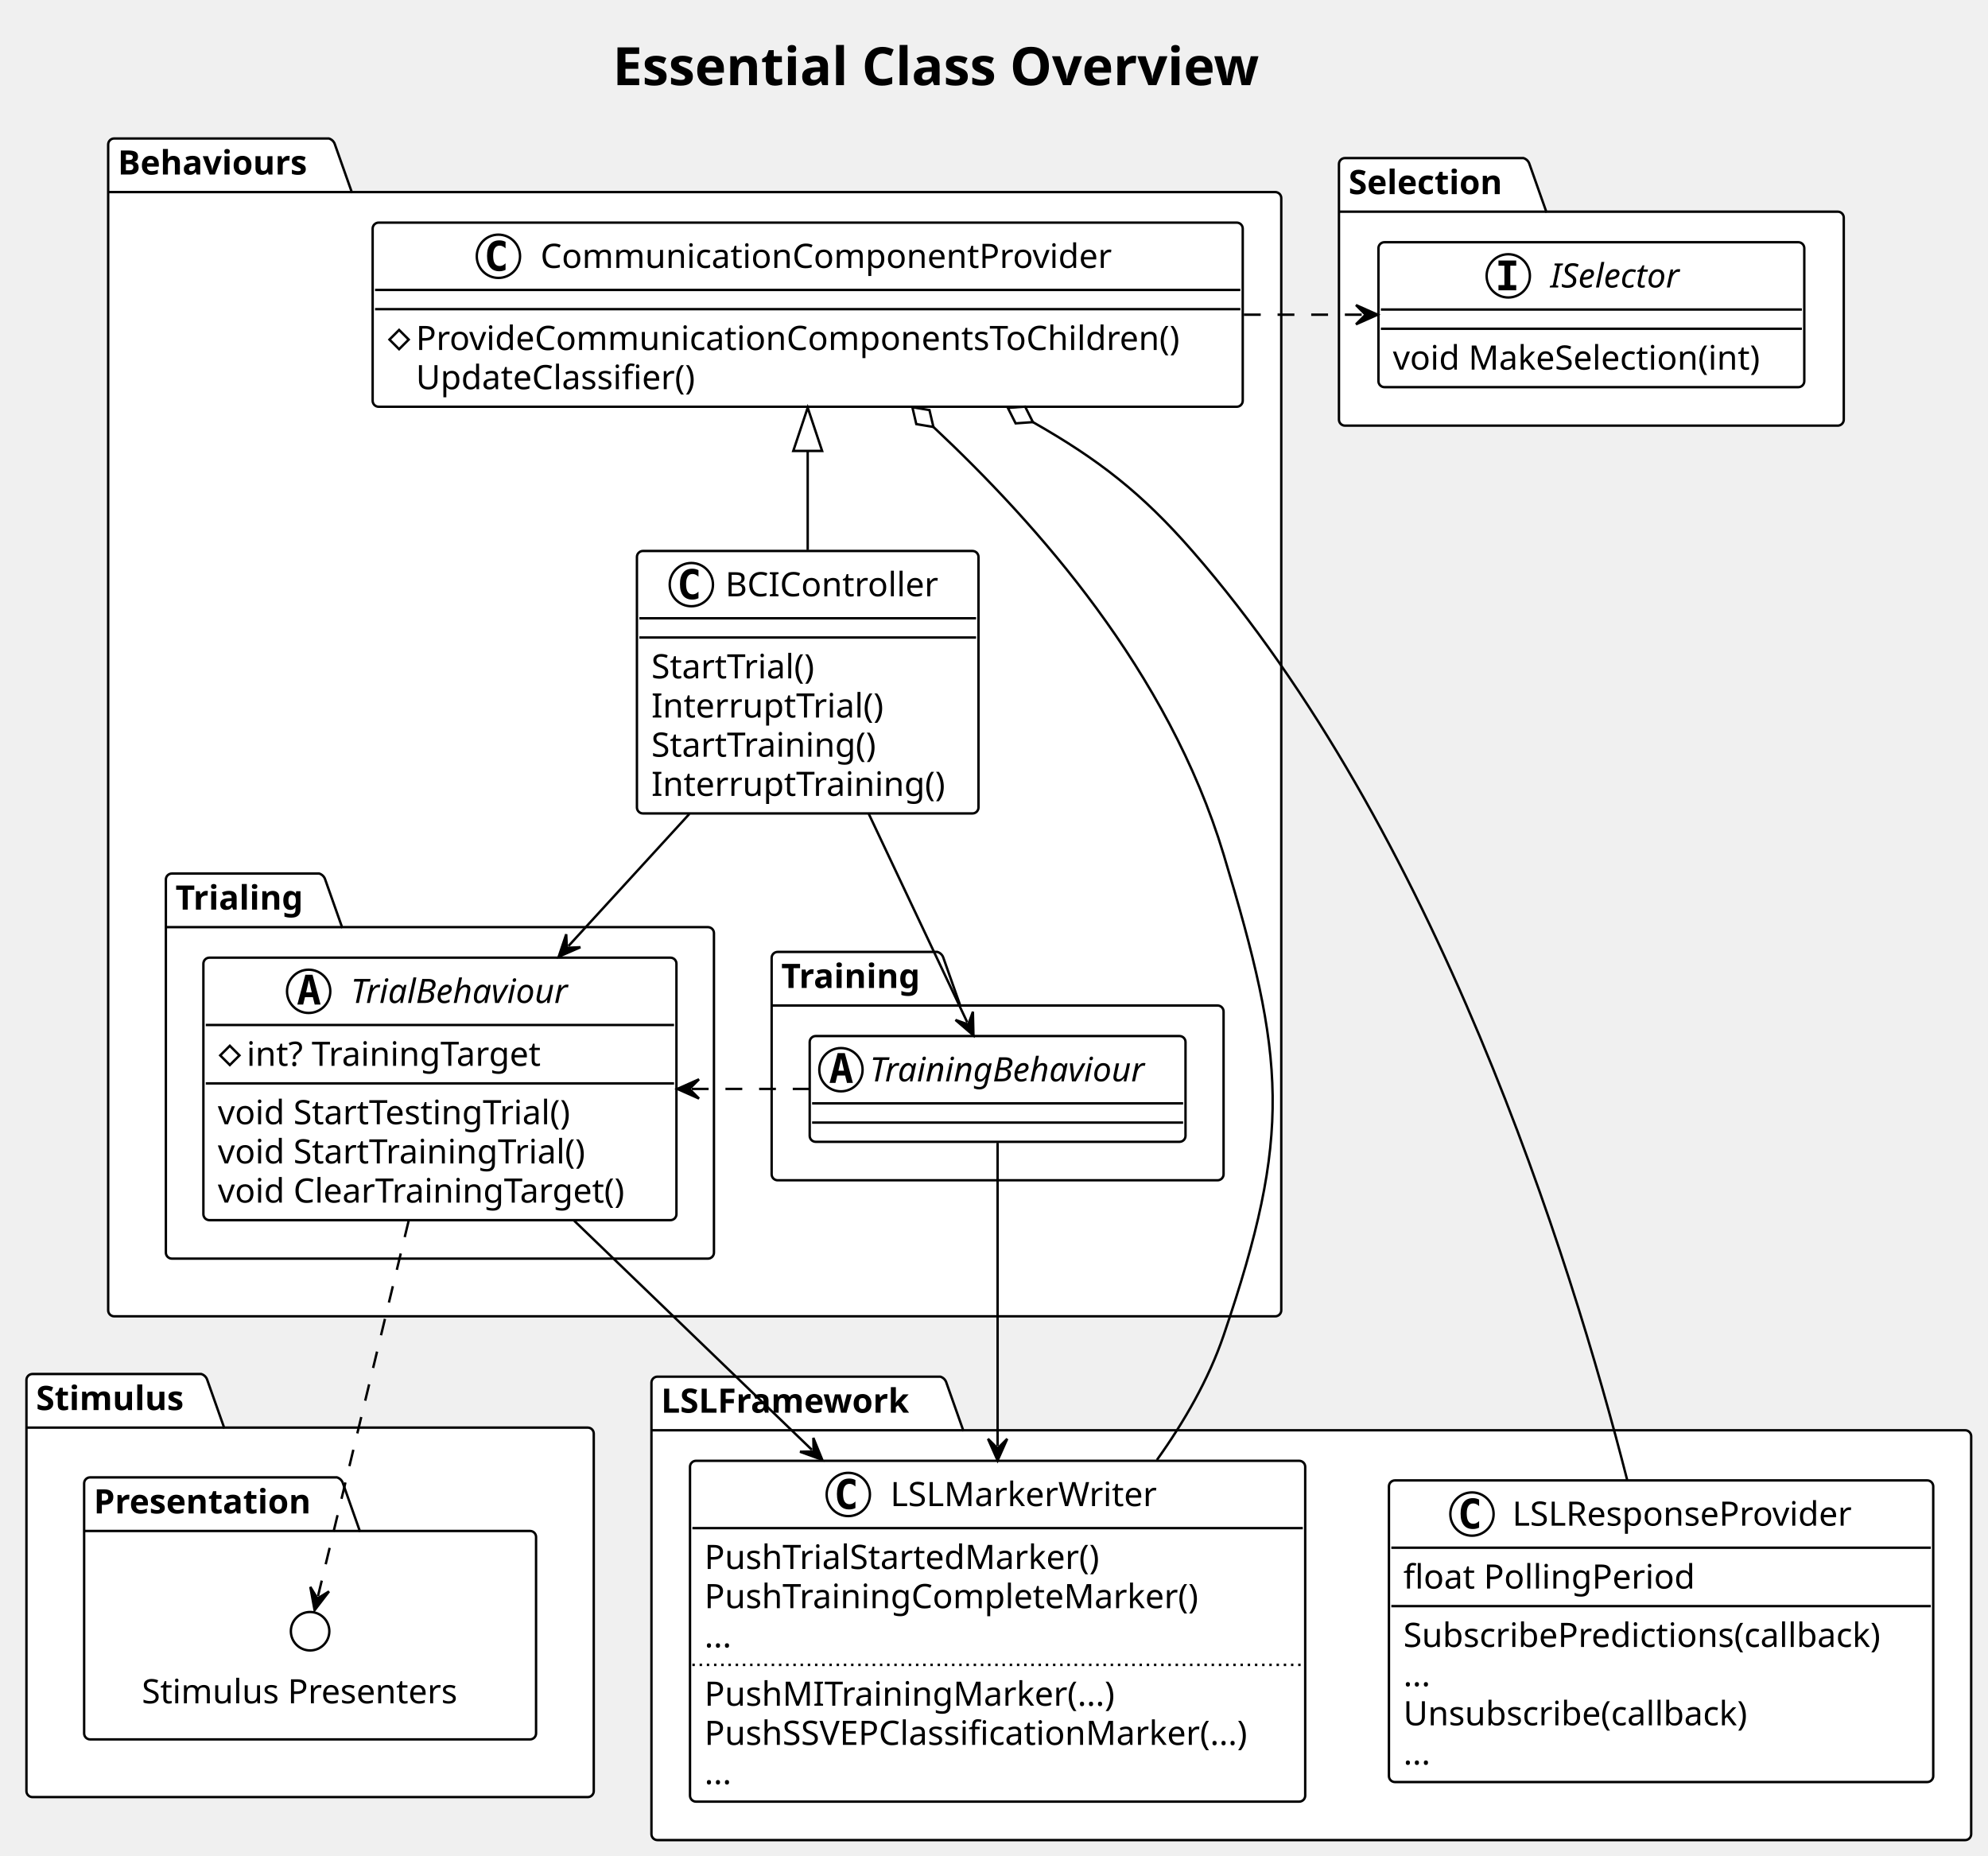
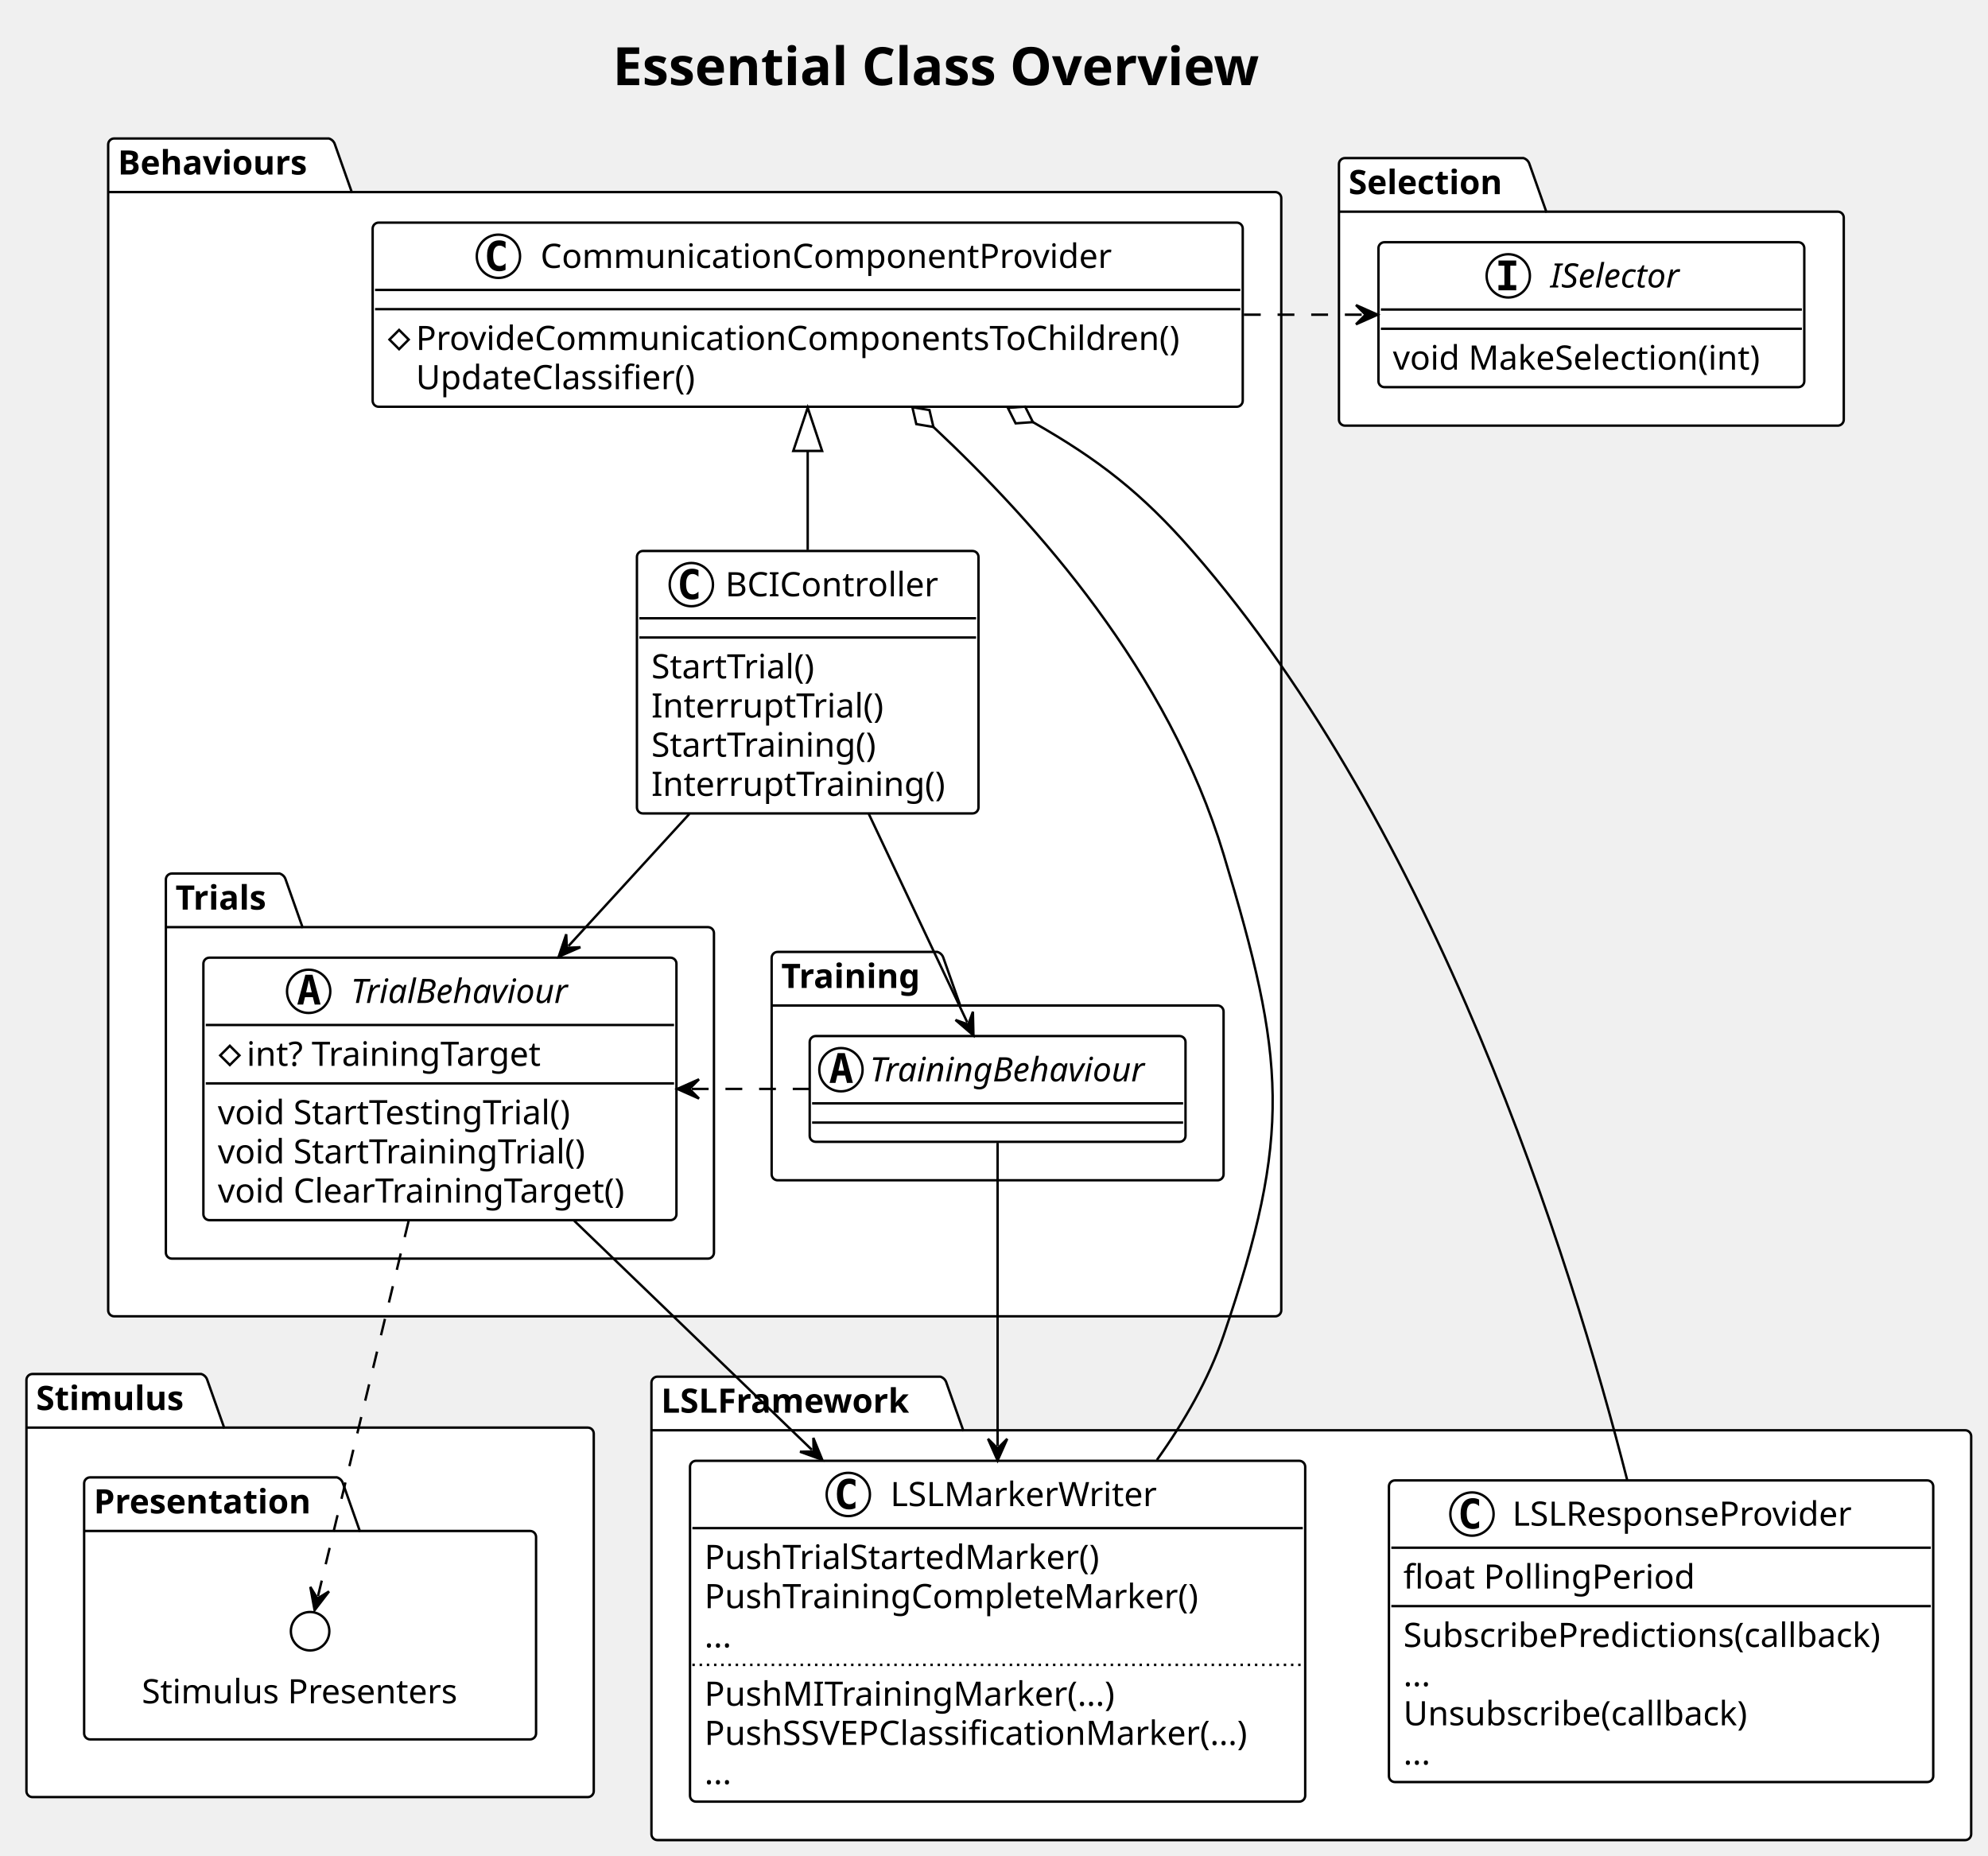
<svg xmlns="http://www.w3.org/2000/svg" contentStyleType="text/css" data-diagram-type="CLASS" height="772px" preserveAspectRatio="none" style="width:827px;height:772px;background:#FFFFFF;" version="1.1" viewBox="0 0 827 772" width="827px" zoomAndPan="magnify">
  <defs />
  <g>
    <g class="title" data-source-line="2">
      <text fill="#000000" font-family="Verdana" font-size="22" font-weight="bold" lengthAdjust="spacing" textLength="308.226" x="254.887" y="35.421">Essential Class Overview</text>
    </g>
    <g class="cluster" data-qualified-name="Selection" data-source-line="5" id="ent0003">
      <path d="M559.5,65.759 L633.747,65.759 A3.75,3.75 0 0 1 636.247,68.259 L643.247,88.056 L764.5,88.056 A2.5,2.5 0 0 1 767,90.556 L767,174.559 A2.5,2.5 0 0 1 764.5,177.059 L559.5,177.059 A2.5,2.5 0 0 1 557,174.559 L557,68.259 A2.5,2.5 0 0 1 559.5,65.759" fill="#FFFFFF" style="stroke:#000000;stroke-width:1;" />
      <line style="stroke:#000000;stroke-width:1;" x1="557" x2="643.247" y1="88.056" y2="88.056" />
      <text fill="#000000" font-family="Verdana" font-size="14" font-weight="bold" lengthAdjust="spacing" textLength="73.247" x="561" y="80.754">Selection</text>
    </g>
    <g class="cluster" data-qualified-name="Stimulus" data-source-line="15" id="ent0008">
      <path d="M13.5,571.579 L83.728,571.579 A3.75,3.75 0 0 1 86.228,574.079 L93.228,593.876 L244.5,593.876 A2.5,2.5 0 0 1 247,596.376 L247,745.079 A2.5,2.5 0 0 1 244.5,747.579 L13.5,747.579 A2.5,2.5 0 0 1 11,745.079 L11,574.079 A2.5,2.5 0 0 1 13.5,571.579" fill="#FFFFFF" style="stroke:#000000;stroke-width:1;" />
      <line style="stroke:#000000;stroke-width:1;" x1="11" x2="93.228" y1="593.876" y2="593.876" />
      <text fill="#000000" font-family="Verdana" font-size="14" font-weight="bold" lengthAdjust="spacing" textLength="69.228" x="15" y="586.574">Stimulus</text>
    </g>
    <g class="cluster" data-qualified-name="Stimulus.Presentation" data-source-line="9" id="ent0004">
      <path d="M37.5,614.579 L140.171,614.579 A3.75,3.75 0 0 1 142.671,617.079 L149.671,636.876 L220.5,636.876 A2.5,2.5 0 0 1 223,639.376 L223,721.079 A2.5,2.5 0 0 1 220.5,723.579 L37.5,723.579 A2.5,2.5 0 0 1 35,721.079 L35,617.079 A2.5,2.5 0 0 1 37.5,614.579" fill="#FFFFFF" style="stroke:#000000;stroke-width:1;" />
      <line style="stroke:#000000;stroke-width:1;" x1="35" x2="149.671" y1="636.876" y2="636.876" />
      <text fill="#000000" font-family="Verdana" font-size="14" font-weight="bold" lengthAdjust="spacing" textLength="101.671" x="39" y="629.574">Presentation</text>
    </g>
    <g class="cluster" data-qualified-name="Behaviours" data-source-line="14" id="ent0006">
      <path d="M47.5,57.609 L136.827,57.609 A3.75,3.75 0 0 1 139.327,60.109 L146.327,79.906 L530.5,79.906 A2.5,2.5 0 0 1 533,82.406 L533,545.079 A2.5,2.5 0 0 1 530.5,547.579 L47.5,547.579 A2.5,2.5 0 0 1 45,545.079 L45,60.109 A2.5,2.5 0 0 1 47.5,57.609" fill="#FFFFFF" style="stroke:#000000;stroke-width:1;" />
      <line style="stroke:#000000;stroke-width:1;" x1="45" x2="146.327" y1="79.906" y2="79.906" />
      <text fill="#000000" font-family="Verdana" font-size="14" font-weight="bold" lengthAdjust="spacing" textLength="88.327" x="49" y="72.605">Behaviours</text>
    </g>
-     <g class="cluster" data-qualified-name="Behaviours.Trialing" data-source-line="27" id="ent0011">
-       <path d="M71.5,363.389 L132.786,363.389 A3.75,3.75 0 0 1 135.286,365.889 L142.286,385.686 L294.5,385.686 A2.5,2.5 0 0 1 297,388.186 L297,521.079 A2.5,2.5 0 0 1 294.5,523.579 L71.5,523.579 A2.5,2.5 0 0 1 69,521.079 L69,365.889 A2.5,2.5 0 0 1 71.5,363.389" fill="#FFFFFF" style="stroke:#000000;stroke-width:1;" />
-       <line style="stroke:#000000;stroke-width:1;" x1="69" x2="142.286" y1="385.686" y2="385.686" />
-       <text fill="#000000" font-family="Verdana" font-size="14" font-weight="bold" lengthAdjust="spacing" textLength="60.286" x="73" y="378.385">Trialing</text>
+     <g class="cluster" data-qualified-name="Behaviours.Trials" data-source-line="27" id="ent0011">
+       <path d="M71.5,363.389 L116.332,363.389 A3.75,3.75 0 0 1 118.832,365.889 L125.832,385.686 L294.5,385.686 A2.5,2.5 0 0 1 297,388.186 L297,521.079 A2.5,2.5 0 0 1 294.5,523.579 L71.5,523.579 A2.5,2.5 0 0 1 69,521.079 L69,365.889 A2.5,2.5 0 0 1 71.5,363.389" fill="#FFFFFF" style="stroke:#000000;stroke-width:1;" />
+       <line style="stroke:#000000;stroke-width:1;" x1="69" x2="125.832" y1="385.686" y2="385.686" />
+       <text fill="#000000" font-family="Verdana" font-size="14" font-weight="bold" lengthAdjust="spacing" textLength="43.832" x="73" y="378.385">Trials</text>
    </g>
    <g class="cluster" data-qualified-name="Behaviours.Training" data-source-line="36" id="ent0013">
      <path d="M323.5,395.989 L389.954,395.989 A3.75,3.75 0 0 1 392.454,398.489 L399.454,418.286 L506.5,418.286 A2.5,2.5 0 0 1 509,420.786 L509,488.489 A2.5,2.5 0 0 1 506.5,490.989 L323.5,490.989 A2.5,2.5 0 0 1 321,488.489 L321,398.489 A2.5,2.5 0 0 1 323.5,395.989" fill="#FFFFFF" style="stroke:#000000;stroke-width:1;" />
      <line style="stroke:#000000;stroke-width:1;" x1="321" x2="399.454" y1="418.286" y2="418.286" />
      <text fill="#000000" font-family="Verdana" font-size="14" font-weight="bold" lengthAdjust="spacing" textLength="65.454" x="325" y="410.985">Training</text>
    </g>
    <g class="cluster" data-qualified-name="LSLFramework" data-source-line="45" id="ent0018">
      <path d="M273.5,572.689 L391.19,572.689 A3.75,3.75 0 0 1 393.69,575.189 L400.69,594.986 L817.5,594.986 A2.5,2.5 0 0 1 820,597.486 L820,762.969 A2.5,2.5 0 0 1 817.5,765.469 L273.5,765.469 A2.5,2.5 0 0 1 271,762.969 L271,575.189 A2.5,2.5 0 0 1 273.5,572.689" fill="#FFFFFF" style="stroke:#000000;stroke-width:1;" />
      <line style="stroke:#000000;stroke-width:1;" x1="271" x2="400.69" y1="594.986" y2="594.986" />
      <text fill="#000000" font-family="Verdana" font-size="14" font-weight="bold" lengthAdjust="spacing" textLength="116.689" x="275" y="587.684">LSLFramework</text>
    </g>
    <g class="entity" data-qualified-name="Selection.ISelector" data-source-line="5" id="ent0002">
      <rect fill="#FFFFFF" height="60.297" rx="2.5" ry="2.5" style="stroke:#000000;stroke-width:1;" width="177.149" x="573.43" y="100.759" />
      <ellipse cx="627.435" cy="114.759" fill="#FFFFFF" rx="9" ry="9" style="stroke:#000000;stroke-width:1;" />
      <path d="M623.357,110.525 L623.357,108.369 L630.747,108.369 L630.747,110.525 L628.279,110.525 L628.279,118.603 L630.747,118.603 L630.747,120.759 L623.357,120.759 L623.357,118.603 L625.826,118.603 L625.826,110.525 L623.357,110.525 Z " fill="#000000" />
      <text fill="#000000" font-family="Verdana" font-size="14" font-style="italic" lengthAdjust="spacing" textLength="61.64" x="644.935" y="119.606">ISelector</text>
      <line style="stroke:#000000;stroke-width:1;" x1="574.43" x2="749.579" y1="128.759" y2="128.759" />
      <line style="stroke:#000000;stroke-width:1;" x1="574.43" x2="749.579" y1="136.759" y2="136.759" />
      <text fill="#000000" font-family="Verdana" font-size="14" lengthAdjust="spacing" textLength="165.149" x="579.43" y="153.755">void MakeSelection(int)</text>
    </g>
    <g class="entity" data-qualified-name="Stimulus.Presentation.presenters" data-source-line="10" id="ent0005">
      <ellipse cx="129" cy="678.579" fill="#FFFFFF" rx="8" ry="8" style="stroke:#000000;stroke-width:1;" />
      <text fill="#000000" font-family="Verdana" font-size="14" lengthAdjust="spacing" textLength="140.027" x="58.986" y="708.574">Stimulus Presenters</text>
    </g>
    <g class="entity" data-qualified-name="Behaviours.BCIController" data-source-line="15" id="ent0007">
      <rect fill="#FFFFFF" height="109.188" rx="2.5" ry="2.5" style="stroke:#000000;stroke-width:1;" width="142.088" x="264.96" y="229.199" />
      <ellipse cx="287.593" cy="243.199" fill="#FFFFFF" rx="9" ry="9" style="stroke:#000000;stroke-width:1;" />
      <path d="M290.562,248.84 Q289.983,249.137 289.343,249.278 Q288.702,249.434 287.999,249.434 Q285.499,249.434 284.171,247.793 Q282.858,246.137 282.858,243.012 Q282.858,239.887 284.171,238.231 Q285.499,236.574 287.999,236.574 Q288.702,236.574 289.343,236.731 Q289.999,236.887 290.562,237.184 L290.562,239.903 Q289.937,239.324 289.343,239.059 Q288.749,238.778 288.124,238.778 Q286.78,238.778 286.093,239.856 Q285.405,240.918 285.405,243.012 Q285.405,245.106 286.093,246.184 Q286.78,247.246 288.124,247.246 Q288.749,247.246 289.343,246.981 Q289.937,246.699 290.562,246.121 L290.562,248.84 Z " fill="#000000" />
      <text fill="#000000" font-family="Verdana" font-size="14" lengthAdjust="spacing" textLength="92.682" x="301.733" y="248.046">BCIController</text>
      <line style="stroke:#000000;stroke-width:1;" x1="265.96" x2="406.048" y1="257.199" y2="257.199" />
      <line style="stroke:#000000;stroke-width:1;" x1="265.96" x2="406.048" y1="265.199" y2="265.199" />
      <text fill="#000000" font-family="Verdana" font-size="14" lengthAdjust="spacing" textLength="75.79" x="270.96" y="282.195">StartTrial()</text>
      <text fill="#000000" font-family="Verdana" font-size="14" lengthAdjust="spacing" textLength="103.455" x="270.96" y="298.491">InterruptTrial()</text>
      <text fill="#000000" font-family="Verdana" font-size="14" lengthAdjust="spacing" textLength="102.423" x="270.96" y="314.788">StartTraining()</text>
      <text fill="#000000" font-family="Verdana" font-size="14" lengthAdjust="spacing" textLength="130.088" x="270.96" y="331.085">InterruptTraining()</text>
    </g>
    <g class="entity" data-qualified-name="Behaviours.CommunicationComponentProvider" data-source-line="16" id="ent0009">
      <rect fill="#FFFFFF" height="76.594" rx="2.5" ry="2.5" style="stroke:#000000;stroke-width:1;" width="361.955" x="155.02" y="92.609" />
      <ellipse cx="207.338" cy="106.609" fill="#FFFFFF" rx="9" ry="9" style="stroke:#000000;stroke-width:1;" />
      <path d="M210.307,112.25 Q209.728,112.547 209.088,112.688 Q208.447,112.844 207.744,112.844 Q205.244,112.844 203.916,111.203 Q202.603,109.547 202.603,106.422 Q202.603,103.297 203.916,101.641 Q205.244,99.984 207.744,99.984 Q208.447,99.984 209.088,100.141 Q209.744,100.297 210.307,100.594 L210.307,103.312 Q209.682,102.734 209.088,102.469 Q208.494,102.188 207.869,102.188 Q206.525,102.188 205.838,103.266 Q205.15,104.328 205.15,106.422 Q205.15,108.516 205.838,109.594 Q206.525,110.656 207.869,110.656 Q208.494,110.656 209.088,110.391 Q209.682,110.109 210.307,109.531 L210.307,112.25 Z " fill="#000000" />
      <text fill="#000000" font-family="Verdana" font-size="14" lengthAdjust="spacing" textLength="249.819" x="224.838" y="111.456">CommunicationComponentProvider</text>
      <line style="stroke:#000000;stroke-width:1;" x1="156.02" x2="515.975" y1="120.609" y2="120.609" />
      <line style="stroke:#000000;stroke-width:1;" x1="156.02" x2="515.975" y1="128.609" y2="128.609" />
      <g data-visibility-modifier="PROTECTED_METHOD">
        <polygon fill="#FFFFFF" points="166.02,137.258,170.02,141.258,166.02,145.258,162.02,141.258" style="stroke:#000000;stroke-width:1;" />
      </g>
      <text fill="#000000" font-family="Verdana" font-size="14" lengthAdjust="spacing" textLength="337.955" x="173.02" y="145.605">ProvideCommunicationComponentsToChildren()</text>
      <text fill="#000000" font-family="Verdana" font-size="14" lengthAdjust="spacing" textLength="125.535" x="173.02" y="161.901">UpdateClassifier()</text>
    </g>
-     <g class="entity" data-qualified-name="Behaviours.Trialing.TrialBehaviour" data-source-line="28" id="ent0012">
+     <g class="entity" data-qualified-name="Behaviours.Trials.TrialBehaviour" data-source-line="28" id="ent0012">
      <rect fill="#FFFFFF" height="109.188" rx="2.5" ry="2.5" style="stroke:#000000;stroke-width:1;" width="196.789" x="84.61" y="398.389" />
      <ellipse cx="128.402" cy="412.389" fill="#FFFFFF" rx="9" ry="9" style="stroke:#000000;stroke-width:1;" />
      <path d="M128.511,407.733 L127.355,412.811 L129.683,412.811 L128.511,407.733 Z M127.027,405.499 L130.011,405.499 L133.371,417.889 L130.918,417.889 L130.152,414.827 L126.871,414.827 L126.121,417.889 L123.683,417.889 L127.027,405.499 Z " fill="#000000" />
      <text fill="#000000" font-family="Verdana" font-size="14" font-style="italic" lengthAdjust="spacing" textLength="101.705" x="145.902" y="417.236">TrialBehaviour</text>
      <line style="stroke:#000000;stroke-width:1;" x1="85.61" x2="280.399" y1="426.389" y2="426.389" />
      <g data-visibility-modifier="PROTECTED_FIELD">
        <polygon fill="none" points="95.61,435.038,99.61,439.038,95.61,443.038,91.61,439.038" style="stroke:#000000;stroke-width:1;" />
      </g>
      <text fill="#000000" font-family="Verdana" font-size="14" lengthAdjust="spacing" textLength="133.308" x="102.61" y="443.385">int? TrainingTarget</text>
      <line style="stroke:#000000;stroke-width:1;" x1="85.61" x2="280.399" y1="450.686" y2="450.686" />
      <text fill="#000000" font-family="Verdana" font-size="14" lengthAdjust="spacing" textLength="161.465" x="90.61" y="467.681">void StartTestingTrial()</text>
      <text fill="#000000" font-family="Verdana" font-size="14" lengthAdjust="spacing" textLength="167.166" x="90.61" y="483.978">void StartTrainingTrial()</text>
      <text fill="#000000" font-family="Verdana" font-size="14" lengthAdjust="spacing" textLength="184.789" x="90.61" y="500.275">void ClearTrainingTarget()</text>
    </g>
    <g class="entity" data-qualified-name="Behaviours.Training.TrainingBehaviour" data-source-line="37" id="ent0014">
      <rect fill="#FFFFFF" height="44" rx="2.5" ry="2.5" style="stroke:#000000;stroke-width:1;" width="156.338" x="336.83" y="430.989" />
      <ellipse cx="349.83" cy="444.989" fill="#FFFFFF" rx="9" ry="9" style="stroke:#000000;stroke-width:1;" />
      <path d="M349.939,440.333 L348.783,445.411 L351.111,445.411 L349.939,440.333 Z M348.455,438.099 L351.439,438.099 L354.799,450.489 L352.346,450.489 L351.58,447.427 L348.299,447.427 L347.549,450.489 L345.111,450.489 L348.455,438.099 Z " fill="#000000" />
      <text fill="#000000" font-family="Verdana" font-size="14" font-style="italic" lengthAdjust="spacing" textLength="128.338" x="361.83" y="449.836">TrainingBehaviour</text>
      <line style="stroke:#000000;stroke-width:1;" x1="337.83" x2="492.168" y1="458.989" y2="458.989" />
      <line style="stroke:#000000;stroke-width:1;" x1="337.83" x2="492.168" y1="466.989" y2="466.989" />
    </g>
    <g class="entity" data-qualified-name="LSLFramework.LSLMarkerWriter" data-source-line="46" id="ent0019">
      <rect fill="#FFFFFF" height="141.781" rx="2.5" ry="2.5" style="stroke:#000000;stroke-width:1;" width="255.92" x="287.04" y="607.689" />
      <ellipse cx="352.888" cy="621.689" fill="#FFFFFF" rx="9" ry="9" style="stroke:#000000;stroke-width:1;" />
      <path d="M355.857,627.33 Q355.279,627.627 354.638,627.768 Q353.998,627.924 353.294,627.924 Q350.794,627.924 349.466,626.283 Q348.154,624.627 348.154,621.502 Q348.154,618.377 349.466,616.721 Q350.794,615.064 353.294,615.064 Q353.998,615.064 354.638,615.221 Q355.294,615.377 355.857,615.674 L355.857,618.393 Q355.232,617.814 354.638,617.549 Q354.044,617.268 353.419,617.268 Q352.076,617.268 351.388,618.346 Q350.701,619.408 350.701,621.502 Q350.701,623.596 351.388,624.674 Q352.076,625.736 353.419,625.736 Q354.044,625.736 354.638,625.471 Q355.232,625.189 355.857,624.611 L355.857,627.33 Z " fill="#000000" />
      <text fill="#000000" font-family="Verdana" font-size="14" lengthAdjust="spacing" textLength="116.724" x="370.388" y="626.536">LSLMarkerWriter</text>
      <line style="stroke:#000000;stroke-width:1;" x1="288.04" x2="541.96" y1="635.689" y2="635.689" />
      <text fill="#000000" font-family="Verdana" font-size="14" lengthAdjust="spacing" textLength="175.663" x="293.04" y="652.684">PushTrialStartedMarker()</text>
      <text fill="#000000" font-family="Verdana" font-size="14" lengthAdjust="spacing" textLength="218.066" x="293.04" y="668.981">PushTrainingCompleteMarker()</text>
      <text fill="#000000" font-family="Verdana" font-size="14" lengthAdjust="spacing" textLength="13.351" x="293.04" y="685.278">...</text>
      <line style="stroke:#000000;stroke-width:1;stroke-dasharray:1,2;" x1="288.04" x2="541.96" y1="692.58" y2="692.58" />
      <text fill="#000000" font-family="Verdana" font-size="14" lengthAdjust="spacing" textLength="180.154" x="293.04" y="709.575">PushMITrainingMarker(...)</text>
      <text fill="#000000" font-family="Verdana" font-size="14" lengthAdjust="spacing" textLength="243.92" x="293.04" y="725.872">PushSSVEPClassificationMarker(...)</text>
      <text fill="#000000" font-family="Verdana" font-size="14" lengthAdjust="spacing" textLength="13.351" x="293.04" y="742.169">...</text>
    </g>
    <g class="entity" data-qualified-name="LSLFramework.LSLResponseProvider" data-source-line="56" id="ent0020">
      <rect fill="#FFFFFF" height="125.484" rx="2.5" ry="2.5" style="stroke:#000000;stroke-width:1;" width="226.43" x="577.79" y="615.839" />
      <ellipse cx="612.337" cy="629.839" fill="#FFFFFF" rx="9" ry="9" style="stroke:#000000;stroke-width:1;" />
      <path d="M615.306,635.48 Q614.727,635.777 614.087,635.918 Q613.446,636.074 612.743,636.074 Q610.243,636.074 608.915,634.433 Q607.602,632.777 607.602,629.652 Q607.602,626.527 608.915,624.871 Q610.243,623.214 612.743,623.214 Q613.446,623.214 614.087,623.371 Q614.743,623.527 615.306,623.824 L615.306,626.543 Q614.681,625.964 614.087,625.699 Q613.493,625.418 612.868,625.418 Q611.524,625.418 610.837,626.496 Q610.149,627.558 610.149,629.652 Q610.149,631.746 610.837,632.824 Q611.524,633.886 612.868,633.886 Q613.493,633.886 614.087,633.621 Q614.681,633.339 615.306,632.761 L615.306,635.48 Z " fill="#000000" />
      <text fill="#000000" font-family="Verdana" font-size="14" lengthAdjust="spacing" textLength="150.548" x="629.125" y="634.686">LSLResponseProvider</text>
      <line style="stroke:#000000;stroke-width:1;" x1="578.79" x2="803.22" y1="643.839" y2="643.839" />
      <text fill="#000000" font-family="Verdana" font-size="14" lengthAdjust="spacing" textLength="126.492" x="583.79" y="660.835">float PollingPeriod</text>
      <line style="stroke:#000000;stroke-width:1;" x1="578.79" x2="803.22" y1="668.136" y2="668.136" />
      <text fill="#000000" font-family="Verdana" font-size="14" lengthAdjust="spacing" textLength="214.43" x="583.79" y="685.131">SubscribePredictions(callback)</text>
      <text fill="#000000" font-family="Verdana" font-size="14" lengthAdjust="spacing" textLength="13.351" x="583.79" y="701.428">...</text>
      <text fill="#000000" font-family="Verdana" font-size="14" lengthAdjust="spacing" textLength="154.56" x="583.79" y="717.725">Unsubscribe(callback)</text>
      <text fill="#000000" font-family="Verdana" font-size="14" lengthAdjust="spacing" textLength="13.351" x="583.79" y="734.022">...</text>
    </g>
    <g class="link" data-entity-1="ent0009" data-entity-2="ent0007" data-link-type="extension" data-source-line="16" id="lnk10">
      <path d="M336,187.589 C336,205.489 336,209.199 336,228.809" fill="none" id="CommunicationComponentProvider-backto-BCIController" style="stroke:#000000;stroke-width:1;" />
      <polygon fill="none" points="336,169.589,330,187.589,342,187.589,336,169.589" style="stroke:#000000;stroke-width:1;" />
    </g>
    <g class="link" data-entity-1="ent0007" data-entity-2="ent0012" data-link-type="dependency" data-source-line="40" id="lnk15">
      <path codeLine="40" d="M286.75,338.619 C269.36,357.609 253.871,374.543 236.471,393.553" fill="none" id="BCIController-to-TrialBehaviour" style="stroke:#000000;stroke-width:1;" />
      <polygon fill="#000000" points="232.42,397.979,241.447,394.041,235.796,394.291,235.546,388.64,232.42,397.979" style="stroke:#000000;stroke-width:1;" />
    </g>
    <g class="link" data-entity-1="ent0007" data-entity-2="ent0014" data-link-type="dependency" data-source-line="41" id="lnk16">
      <path codeLine="41" d="M361.43,338.619 C376.23,369.929 391.487,402.224 402.387,425.294" fill="none" id="BCIController-to-TrainingBehaviour" style="stroke:#000000;stroke-width:1;" />
      <polygon fill="#000000" points="404.95,430.719,404.722,420.873,402.814,426.199,397.489,424.291,404.95,430.719" style="stroke:#000000;stroke-width:1;" />
    </g>
    <g class="link" data-entity-1="ent0009" data-entity-2="ent0002" data-link-type="dependency" data-source-line="42" id="lnk17">
      <path codeLine="42" d="M517.46,130.909 C536,130.909 548.54,130.909 567.08,130.909" fill="none" id="CommunicationComponentProvider-to-ISelector" style="stroke:#000000;stroke-width:1;stroke-dasharray:7,7;" />
      <polygon fill="#000000" points="573.08,130.909,564.08,126.909,568.08,130.909,564.08,134.909,573.08,130.909" style="stroke:#000000;stroke-width:1;" />
    </g>
    <g class="link" data-entity-1="ent0009" data-entity-2="ent0019" data-link-type="aggregation" data-source-line="66" id="lnk21">
      <path codeLine="66" d="M388.291,177.611 C431.581,218.231 485.99,279.309 509,355.389 C534.75,440.559 537.68,471.359 509,555.579 C502.79,573.799 492.64,591.429 481.26,607.349" fill="none" id="CommunicationComponentProvider-backto-LSLMarkerWriter" style="stroke:#000000;stroke-width:1;" />
      <polygon fill="none" points="379.54,169.399,381.178,176.422,388.291,177.611,386.652,170.588,379.54,169.399" style="stroke:#000000;stroke-width:1;" />
    </g>
    <g class="link" data-entity-1="ent0009" data-entity-2="ent0020" data-link-type="aggregation" data-source-line="67" id="lnk22">
      <path codeLine="67" d="M429.691,175.601 C456.841,191.042 474.95,205.069 496,229.199 C597.42,345.459 653.12,522.639 676.9,615.639" fill="none" id="CommunicationComponentProvider-backto-LSLResponseProvider" style="stroke:#000000;stroke-width:1;" />
      <polygon fill="none" points="419.26,169.669,422.498,176.113,429.691,175.601,426.453,169.158,419.26,169.669" style="stroke:#000000;stroke-width:1;" />
    </g>
    <g class="link" data-entity-1="ent0012" data-entity-2="ent0019" data-link-type="dependency" data-source-line="69" id="lnk23">
      <path codeLine="69" d="M238.87,507.829 C269.84,537.679 304.4,570.986 337.74,603.116" fill="none" id="TrialBehaviour-to-LSLMarkerWriter" style="stroke:#000000;stroke-width:1;" />
      <polygon fill="#000000" points="342.06,607.279,338.355,598.154,338.46,603.81,332.804,603.914,342.06,607.279" style="stroke:#000000;stroke-width:1;" />
    </g>
    <g class="link" data-entity-1="ent0014" data-entity-2="ent0019" data-link-type="dependency" data-source-line="70" id="lnk24">
      <path codeLine="70" d="M415,475.419 C415,505.589 415,555.979 415,601.549" fill="none" id="TrainingBehaviour-to-LSLMarkerWriter" style="stroke:#000000;stroke-width:1;" />
      <polygon fill="#000000" points="415,607.549,419,598.549,415,602.549,411,598.549,415,607.549" style="stroke:#000000;stroke-width:1;" />
    </g>
    <g class="link" data-entity-1="ent0012" data-entity-2="ent0014" data-link-type="dependency" data-source-line="71" id="lnk25">
      <path codeLine="71" d="M287.78,452.989 C305.99,452.989 318.21,452.989 336.42,452.989" fill="none" id="TrialBehaviour-backto-TrainingBehaviour" style="stroke:#000000;stroke-width:1;stroke-dasharray:7,7;" />
      <polygon fill="#000000" points="281.78,452.989,290.78,456.989,286.78,452.989,290.78,448.989,281.78,452.989" style="stroke:#000000;stroke-width:1;" />
    </g>
    <g class="link" data-entity-1="ent0012" data-entity-2="ent0005" data-link-type="dependency" data-source-line="73" id="lnk26">
      <path codeLine="73" d="M170,507.829 C156.64,563.129 138.38,638.767 132.28,664.007" fill="none" id="TrialBehaviour-to-presenters" style="stroke:#000000;stroke-width:1;stroke-dasharray:7,7;" />
      <polygon fill="#000000" points="130.87,669.839,136.872,662.031,132.045,664.979,129.096,660.152,130.87,669.839" style="stroke:#000000;stroke-width:1;" />
    </g>
  </g>
</svg>
